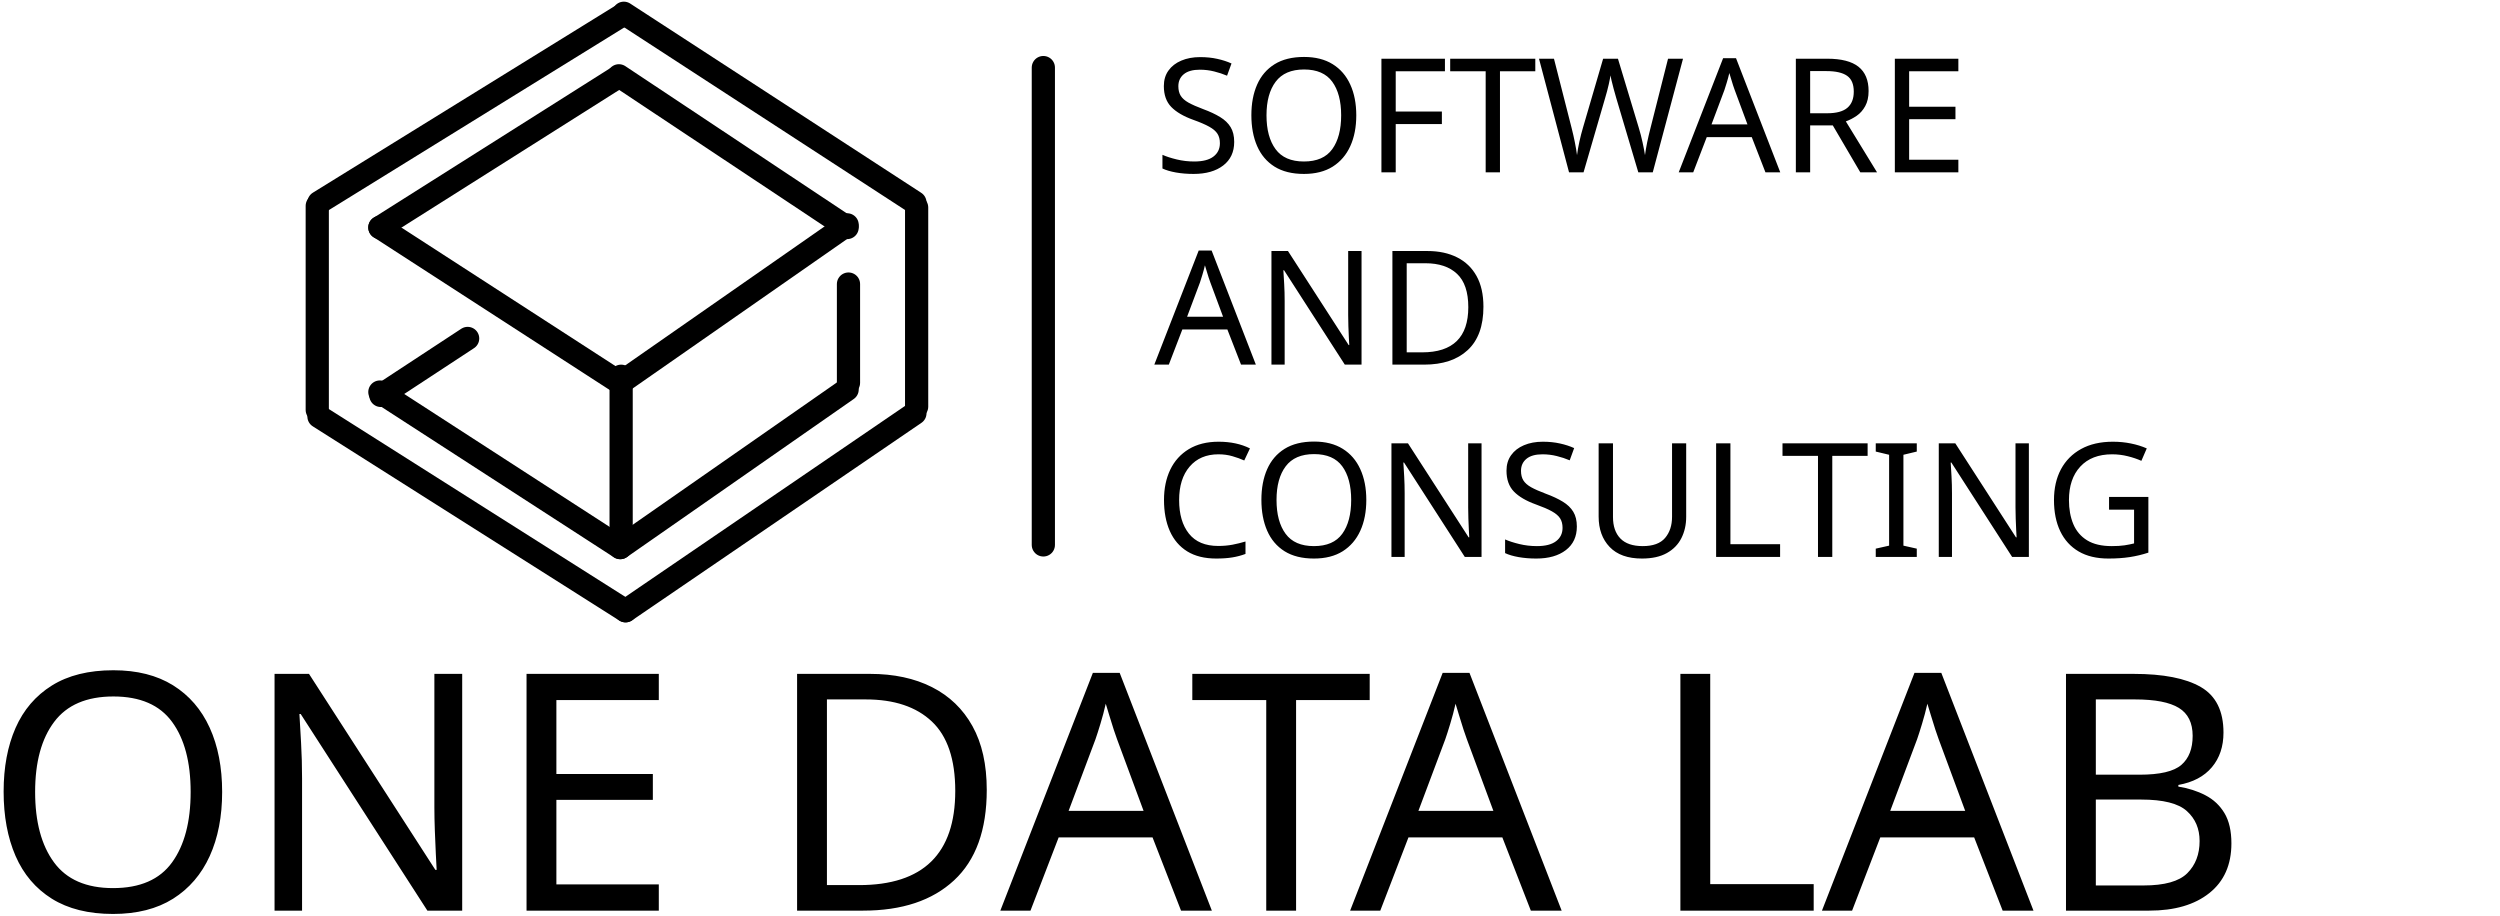
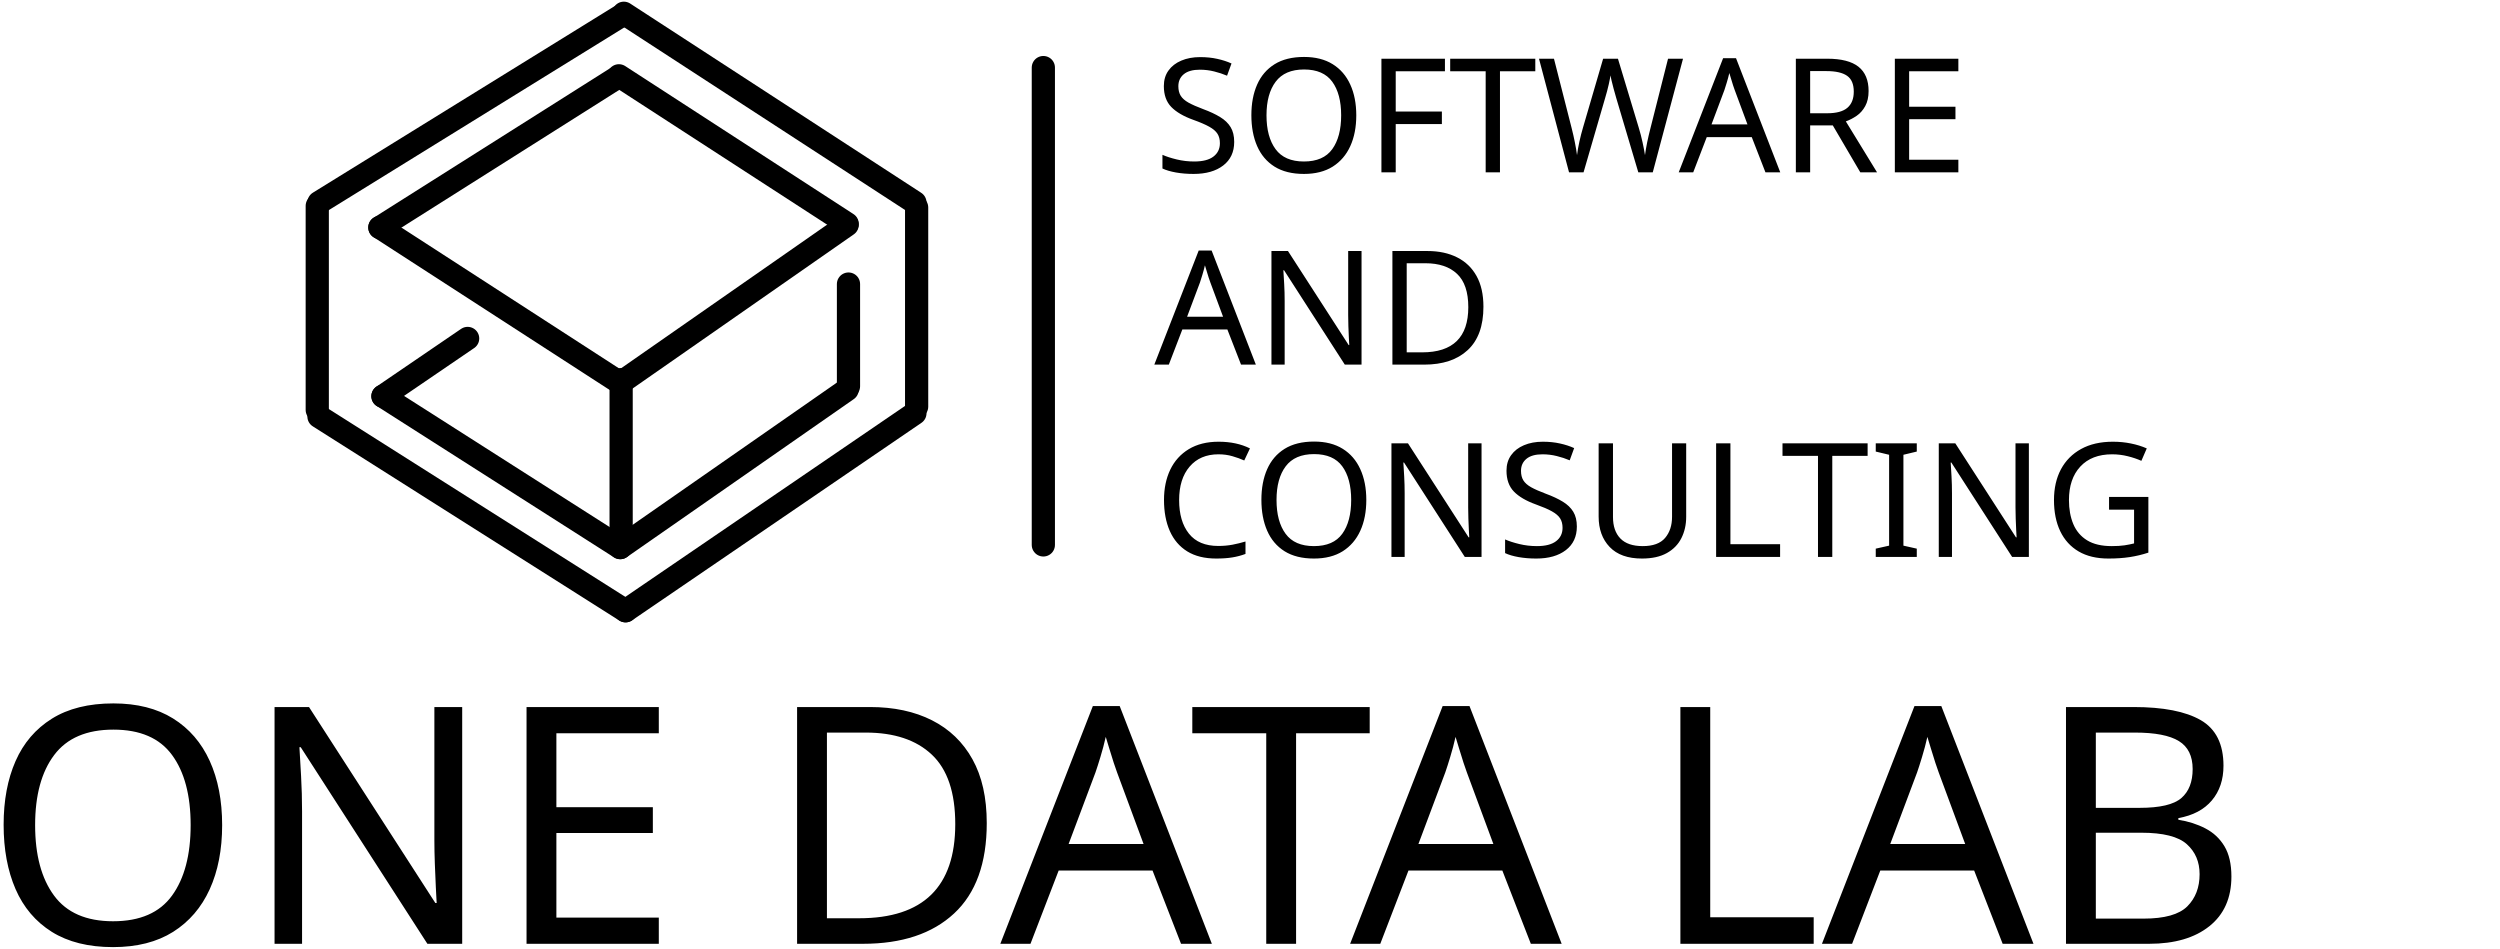
- <svg xmlns="http://www.w3.org/2000/svg" width="754px" height="276px" viewBox="0 0 754 276" version="1.1">
+ <svg xmlns="http://www.w3.org/2000/svg" width="754px" height="286px" viewBox="0 0 754 286" version="1.1">
  <defs />
  <g id="Page-1" stroke="none" stroke-width="1" fill="none" fill-rule="evenodd">
    <g id="1datalab_logo_simple" transform="translate(-5, 4)">
      <path d="M319.673,16.382 L319.673,160.346" id="Line-Copy-4" stroke="#000000" stroke-width="7" stroke-linecap="round" transform="translate(319.3775, 88.36429) rotate(360) translate(-319.3775, -88.36429) " />
-       <text id="ONE-DATA-LAB" transform="translate(383.5, 231.825) rotate(360) translate(-383.5, -231.825) " font-family="VarelaRound-Regular, Varela Round" font-size="100" font-weight="normal" fill="#000000">
-         <tspan x="-5.68434189e-12" y="270.65">ONE DATA LAB</tspan>
+       <text id="ONE-DATA-LAB" transform="translate(383.5, 241.825) rotate(360) translate(-383.5, -241.825) " font-family="VarelaRound-Regular, Varela Round" font-size="100" font-weight="normal" fill="#000000">
+         <tspan x="-5.68434189e-12" y="280.65">ONE DATA LAB</tspan>
      </text>
      <text id="SOFTWARE-" transform="translate(517.5712, 90.97143) rotate(360) translate(-517.5712, -90.97143) " font-family="VarelaRound-Regular, Varela Round" font-size="48" font-weight="normal" fill="#000000">
        <tspan x="353.142" y="47.971">SOFTWARE </tspan>
        <tspan x="353.142" y="105.971">AND</tspan>
        <tspan x="353.142" y="163.971">CONSULTING</tspan>
      </text>
      <path d="M100.685,58.082 L100.685,119.639" id="Line" stroke="#000000" stroke-width="7" stroke-linecap="round" stroke-linejoin="bevel" transform="translate(100.6848, 88.86071) rotate(360) translate(-100.6848, -88.86071) " />
      <path d="M281.457,58.579 L281.457,118.646" id="Line" stroke="#000000" stroke-width="7" stroke-linecap="round" transform="translate(281.4569, 88.86071) rotate(360) translate(-281.4569, -88.86071) " />
      <path d="M191.941,0.993 L101.204,57.089" id="Line" stroke="#000000" stroke-width="7" stroke-linecap="round" transform="translate(146.3973, 29.28929) rotate(360) translate(-146.3973, -29.28929) " />
      <path d="M193.668,180.204 L101.204,121.625" id="Line" stroke="#000000" stroke-width="7" stroke-linecap="round" transform="translate(147.4362, 150.9143) rotate(360) translate(-147.4362, -150.9143) " />
      <path d="M280.937,57.089 L193.149,1.56278799e-11" id="Line" stroke="#000000" stroke-width="7" stroke-linecap="round" transform="translate(236.7833, 28.79286) rotate(360) translate(-236.7833, -28.79286) " />
      <path d="M280.937,120.632 L193.668,180.204" id="Line" stroke="#000000" stroke-width="7" stroke-linecap="round" transform="translate(237.3028, 150.4179) rotate(360) translate(-237.3028, -150.4179) " />
-       <path d="M260.903,81.674 L260.903,111.459" id="Line" stroke="#000000" stroke-width="7" stroke-linecap="round" transform="translate(260.9028, 96.56664) rotate(360) translate(-260.9028, -96.56664) " />
-       <path d="M192.334,109.474 L192.334,156.572" id="Line-Copy-4" stroke="#000000" stroke-width="7" stroke-linecap="round" transform="translate(192.3341, 133.2177) rotate(360) translate(-192.3341, -133.2177) " />
+       <path d="M260.903,81.674 L260.903,112.5" id="Line" stroke="#000000" stroke-width="7" stroke-linecap="round" transform="translate(261.3639, 97.17378) rotate(360) translate(-261.3639, -97.17378) " />
+       <path d="M192.334,110.5 L192.334,156.572" id="Line-Copy-4" stroke="#000000" stroke-width="7" stroke-linecap="round" transform="translate(192.0195, 133.9738) rotate(360) translate(-192.0195, -133.9738) " />
      <path d="M190.714,19.643 L119.568,64.619" id="Line" stroke="#000000" stroke-width="7" stroke-linecap="round" transform="translate(155.0038, 42.32975) rotate(360) translate(-155.0038, -42.32975) " />
-       <path d="M146.04,98.078 L119.871,115.257" id="Line-Copy-3" stroke="#000000" stroke-width="7" stroke-linecap="round" transform="translate(132.9558, 106.6678) rotate(360) translate(-132.9558, -106.6678) " />
-       <path d="M192.068,161.152 L119.568,114.238" id="Line" stroke="#000000" stroke-width="7" stroke-linecap="round" transform="translate(155.8184, 137.6948) rotate(360) translate(-155.8184, -137.6948) " />
-       <path d="M260.496,64.619 L191.661,18.864" id="Line" stroke="#000000" stroke-width="7" stroke-linecap="round" transform="translate(225.8747, 41.9405) rotate(360) translate(-225.8747, -41.9405) " />
-       <path d="M260.496,113.459 L192.068,161.152" id="Line" stroke="#000000" stroke-width="7" stroke-linecap="round" transform="translate(226.282, 137.3056) rotate(360) translate(-226.282, -137.3056) " />
+       <path d="M146.04,98.078 L120.5,115.5" id="Line-Copy-3" stroke="#000000" stroke-width="7" stroke-linecap="round" transform="translate(133.3713, 107.0785) rotate(360) translate(-133.3713, -107.0785) " />
+       <path d="M192.068,161.152 L120.5,115.5" id="Line" stroke="#000000" stroke-width="7" stroke-linecap="round" transform="translate(156.161, 138.3401) rotate(360) translate(-156.161, -138.3401) " />
+       <path d="M260.5,63.5 L191.661,18.864" id="Line" stroke="#000000" stroke-width="7" stroke-linecap="round" transform="translate(225.8465, 41.36429) rotate(360) translate(-225.8465, -41.36429) " />
+       <path d="M260.5,113.5 L192.068,161.152" id="Line" stroke="#000000" stroke-width="7" stroke-linecap="round" transform="translate(226.1611, 137.5616) rotate(360) translate(-226.1611, -137.5616) " />
      <path d="M192.068,111.509 L119.568,64.595" id="Line-Copy-2" stroke="#000000" stroke-width="7" stroke-linecap="round" transform="translate(155.8184, 88.05195) rotate(360) translate(-155.8184, -88.05195) " />
      <path d="M260.496,63.816 L192.068,111.509" id="Line-Copy" stroke="#000000" stroke-width="7" stroke-linecap="round" transform="translate(226.282, 87.6627) rotate(360) translate(-226.282, -87.6627) " />
    </g>
  </g>
</svg>
